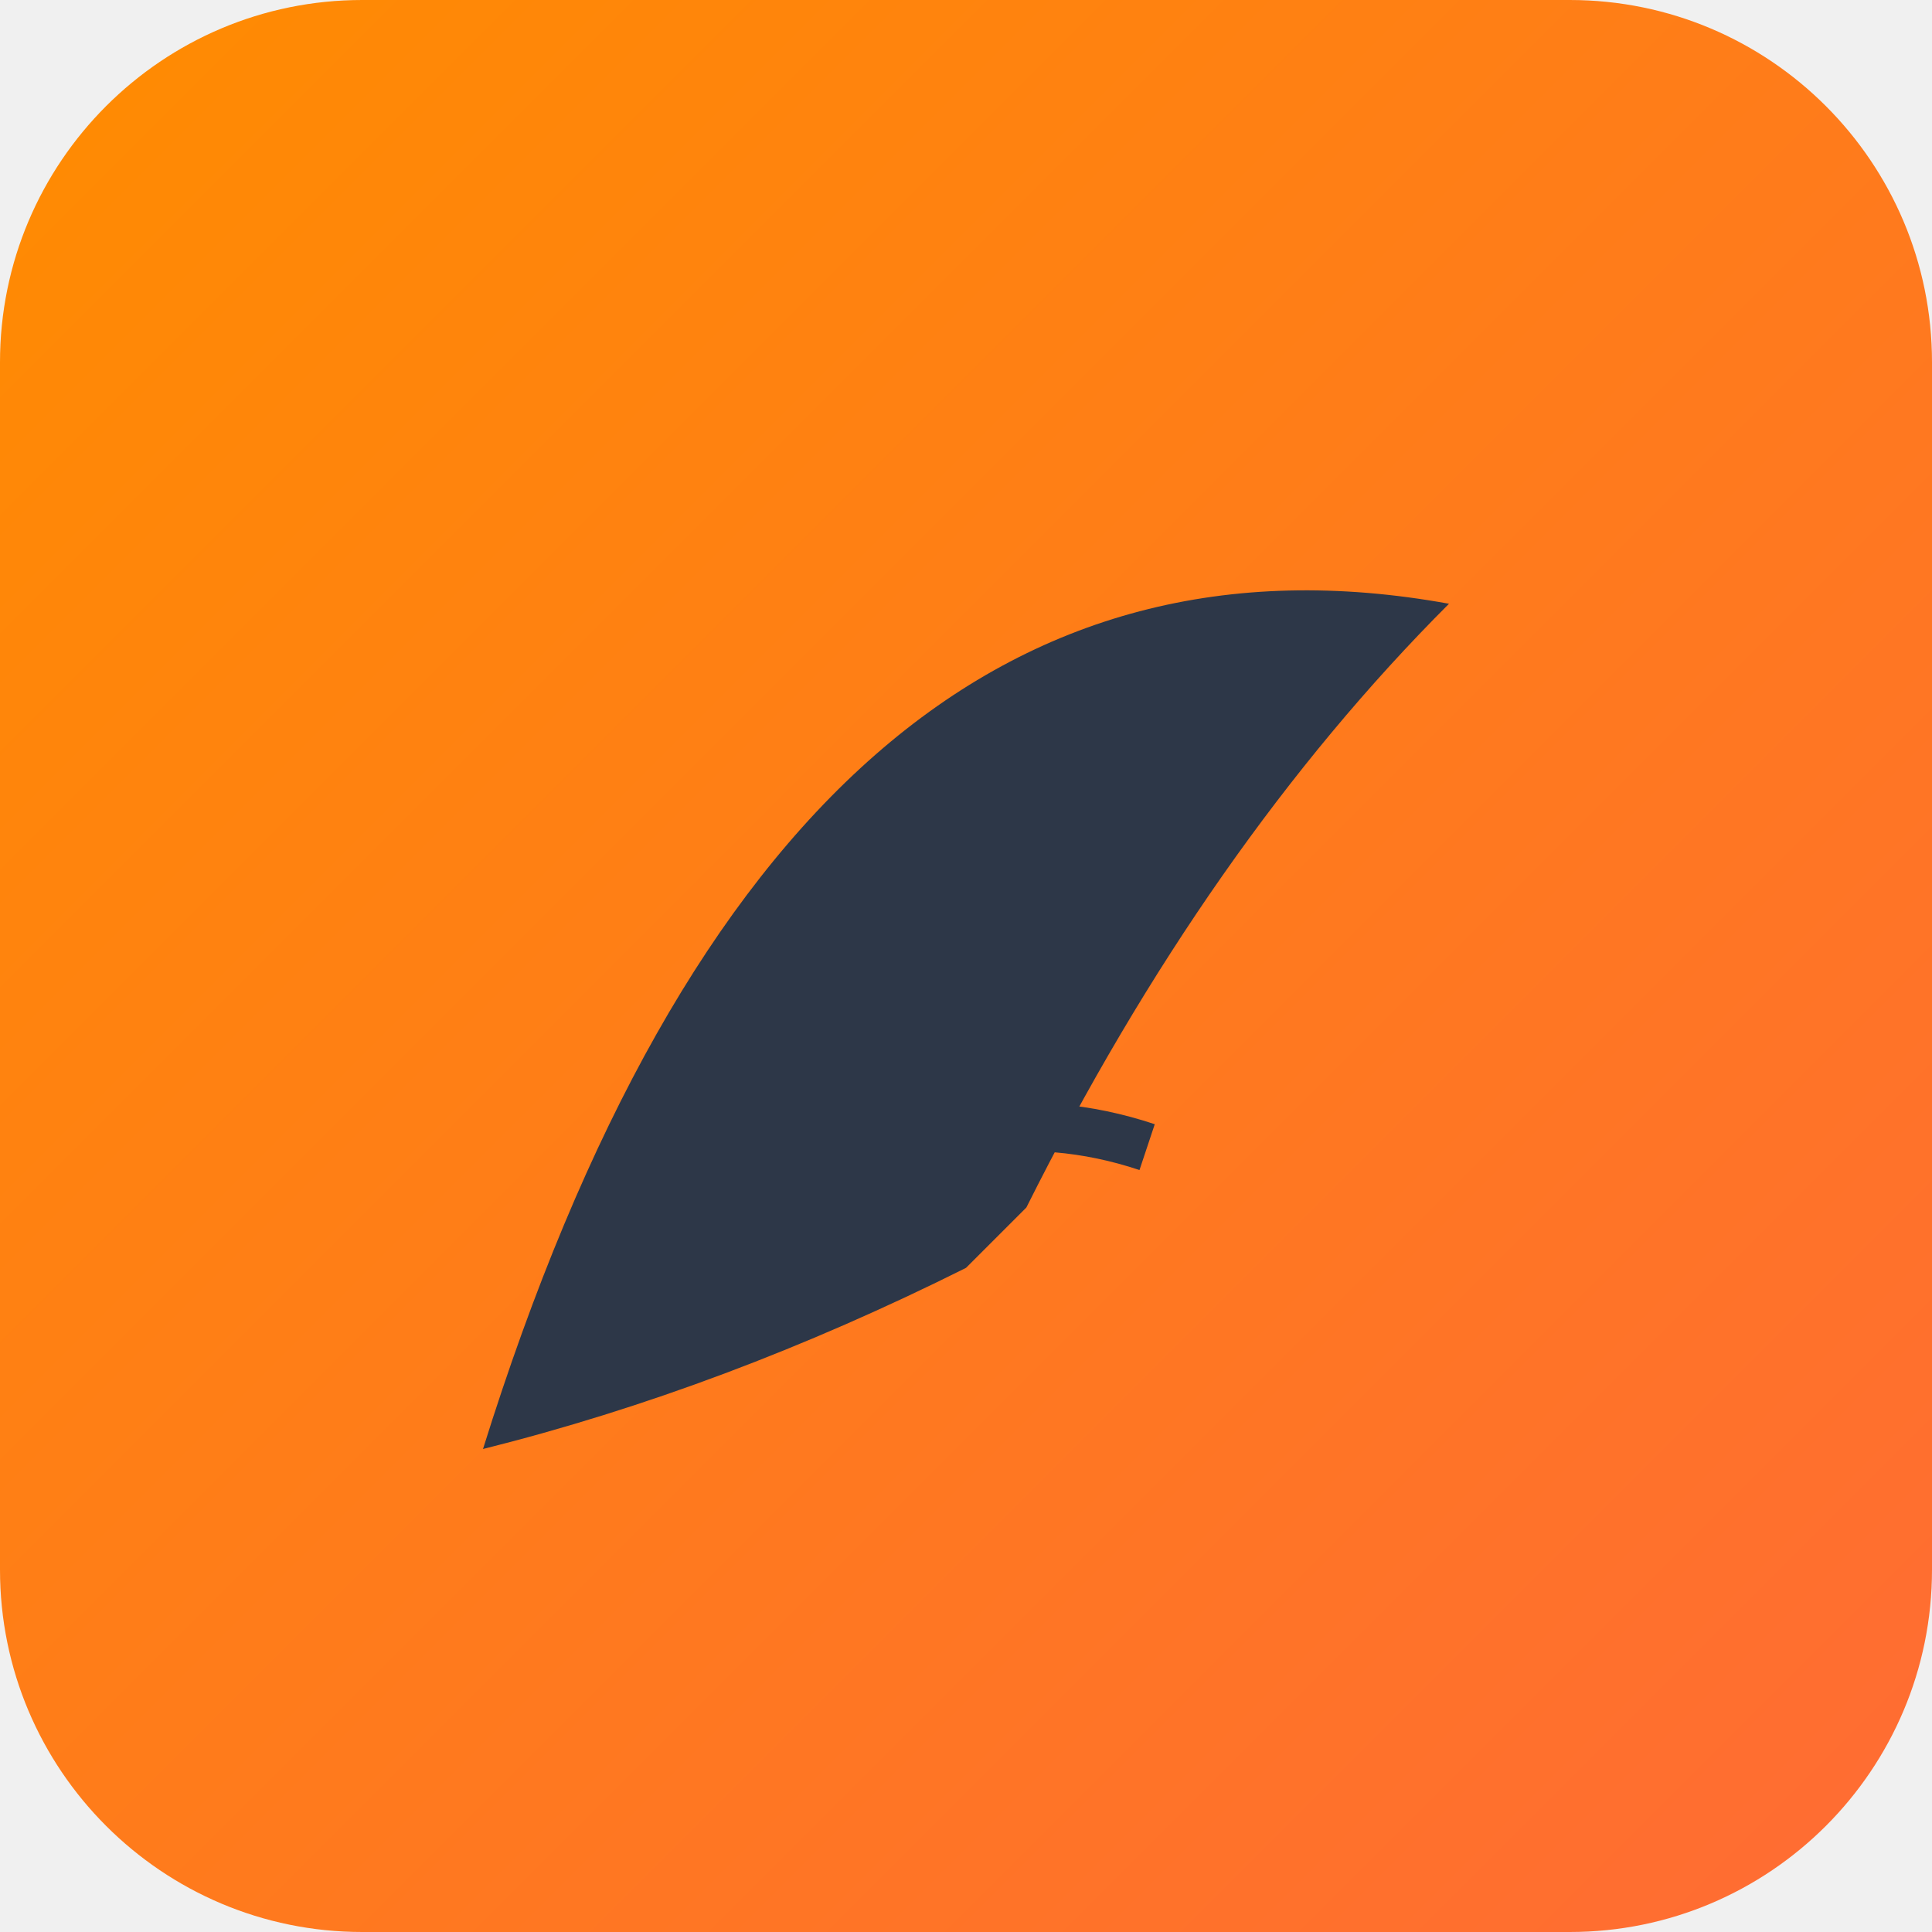
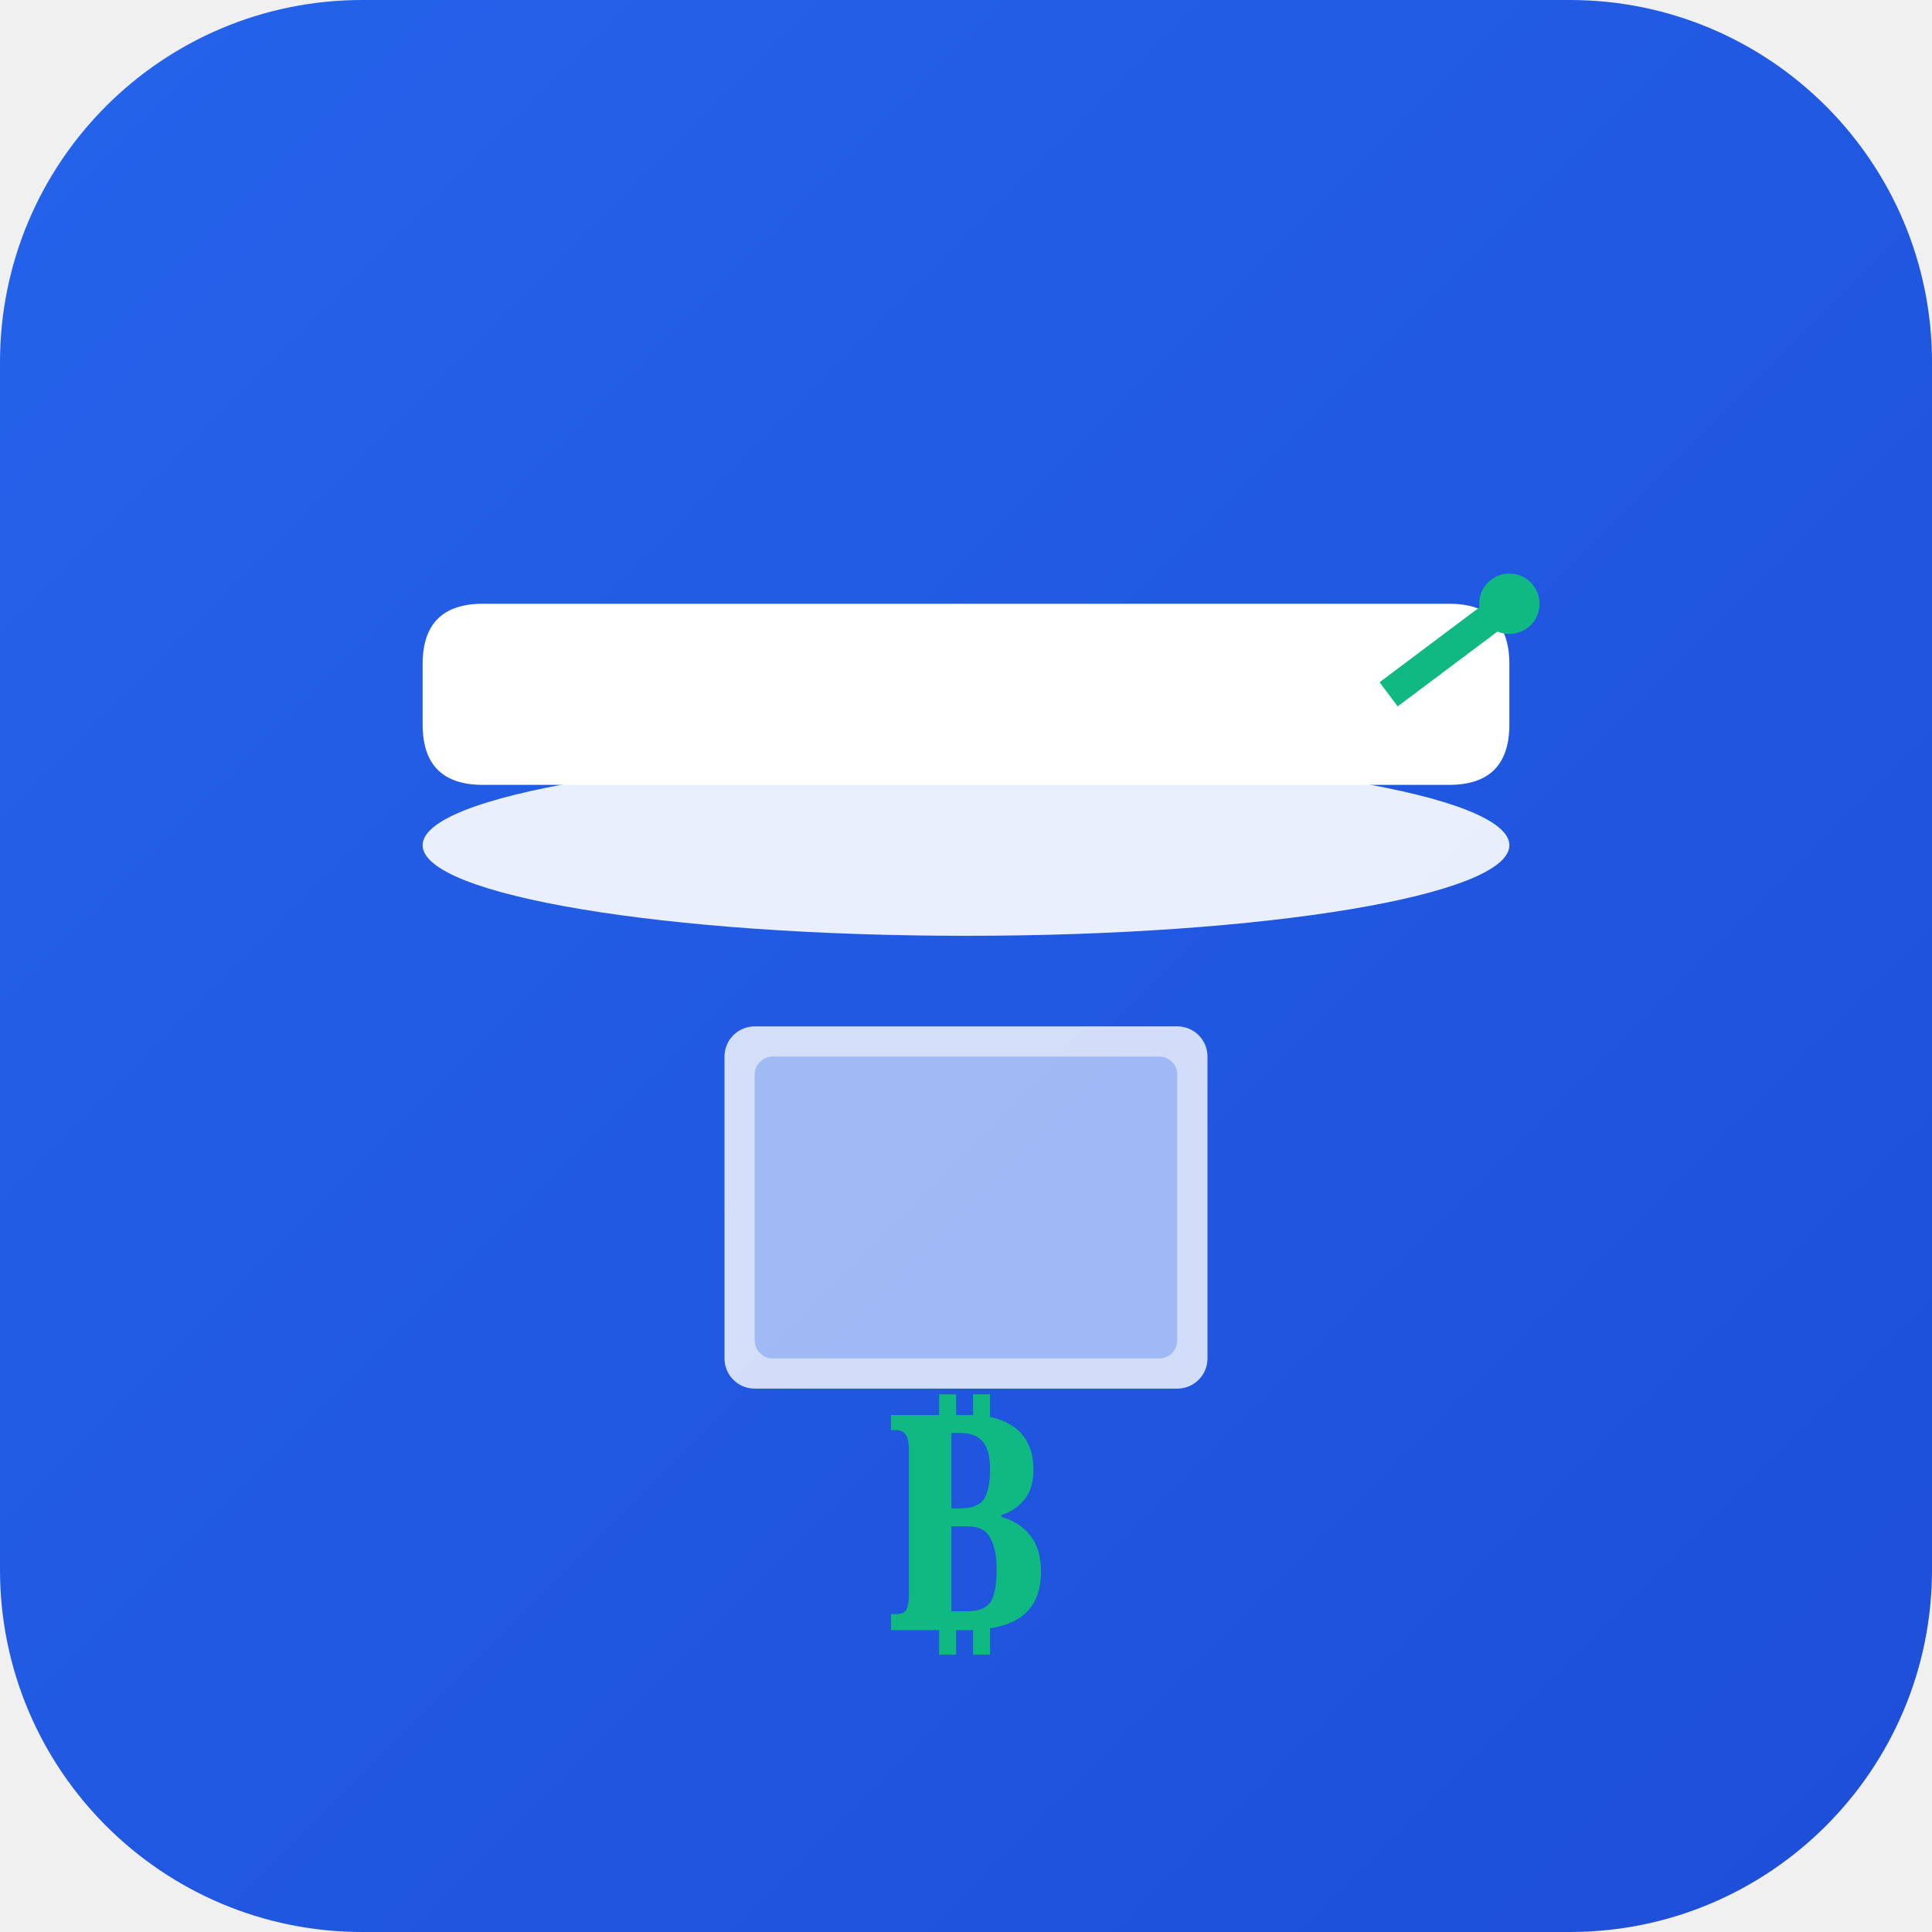
<svg xmlns="http://www.w3.org/2000/svg" width="32" height="32" viewBox="0 0 32 32" fill="none">
  <rect width="32" height="32" rx="6" fill="url(#gradient)" />
-   <path d="M8 24 Q13 8 24 10 Q20 14 17 20 L16 21 Q12 23 8 24 Z" fill="#2D3748" />
-   <path d="M12 17 Q15 14 18 16" stroke="#2D3748" stroke-width="0.8" fill="none" />
-   <path d="M13 20 Q16 18 19 19" stroke="#2D3748" stroke-width="0.8" fill="none" />
+   <g transform="translate(16, 16)">
+     <ellipse cx="0" cy="-2" rx="9" ry="1.5" fill="#ffffff" opacity="0.9" />
+     <path d="M-8 -3 L8 -3 Q9 -3 9 -4 L9 -5 Q9 -6 8 -6 L-8 -6 Q-9 -6 -9 -5 L-9 -4 Q-9 -3 -8 -3 Z" fill="#ffffff" />
+     <line x1="7" y1="-4.5" x2="9" y2="-6" stroke="#10B981" stroke-width="0.5" />
+     <circle cx="9" cy="-6" r="0.5" fill="#10B981" />
+     <rect x="-4" y="1" width="8" height="6" rx="0.5" fill="#ffffff" opacity="0.8" />
+     <rect x="-3.5" y="1.5" width="7" height="5" rx="0.3" fill="#2563EB" opacity="0.3" />
+     <text x="0" y="11" text-anchor="middle" font-family="serif" font-size="5" font-weight="bold" fill="#10B981">₿</text>
+   </g>
  <defs>
    <linearGradient id="gradient" x1="0%" y1="0%" x2="100%" y2="100%">
-       <stop offset="0%" style="stop-color:#FF8C00;stop-opacity:1" />
-       <stop offset="100%" style="stop-color:#FF6B35;stop-opacity:1" />
+       <stop offset="0%" style="stop-color:#2563EB;stop-opacity:1" />
+       <stop offset="100%" style="stop-color:#1D4ED8;stop-opacity:1" />
    </linearGradient>
  </defs>
</svg>
